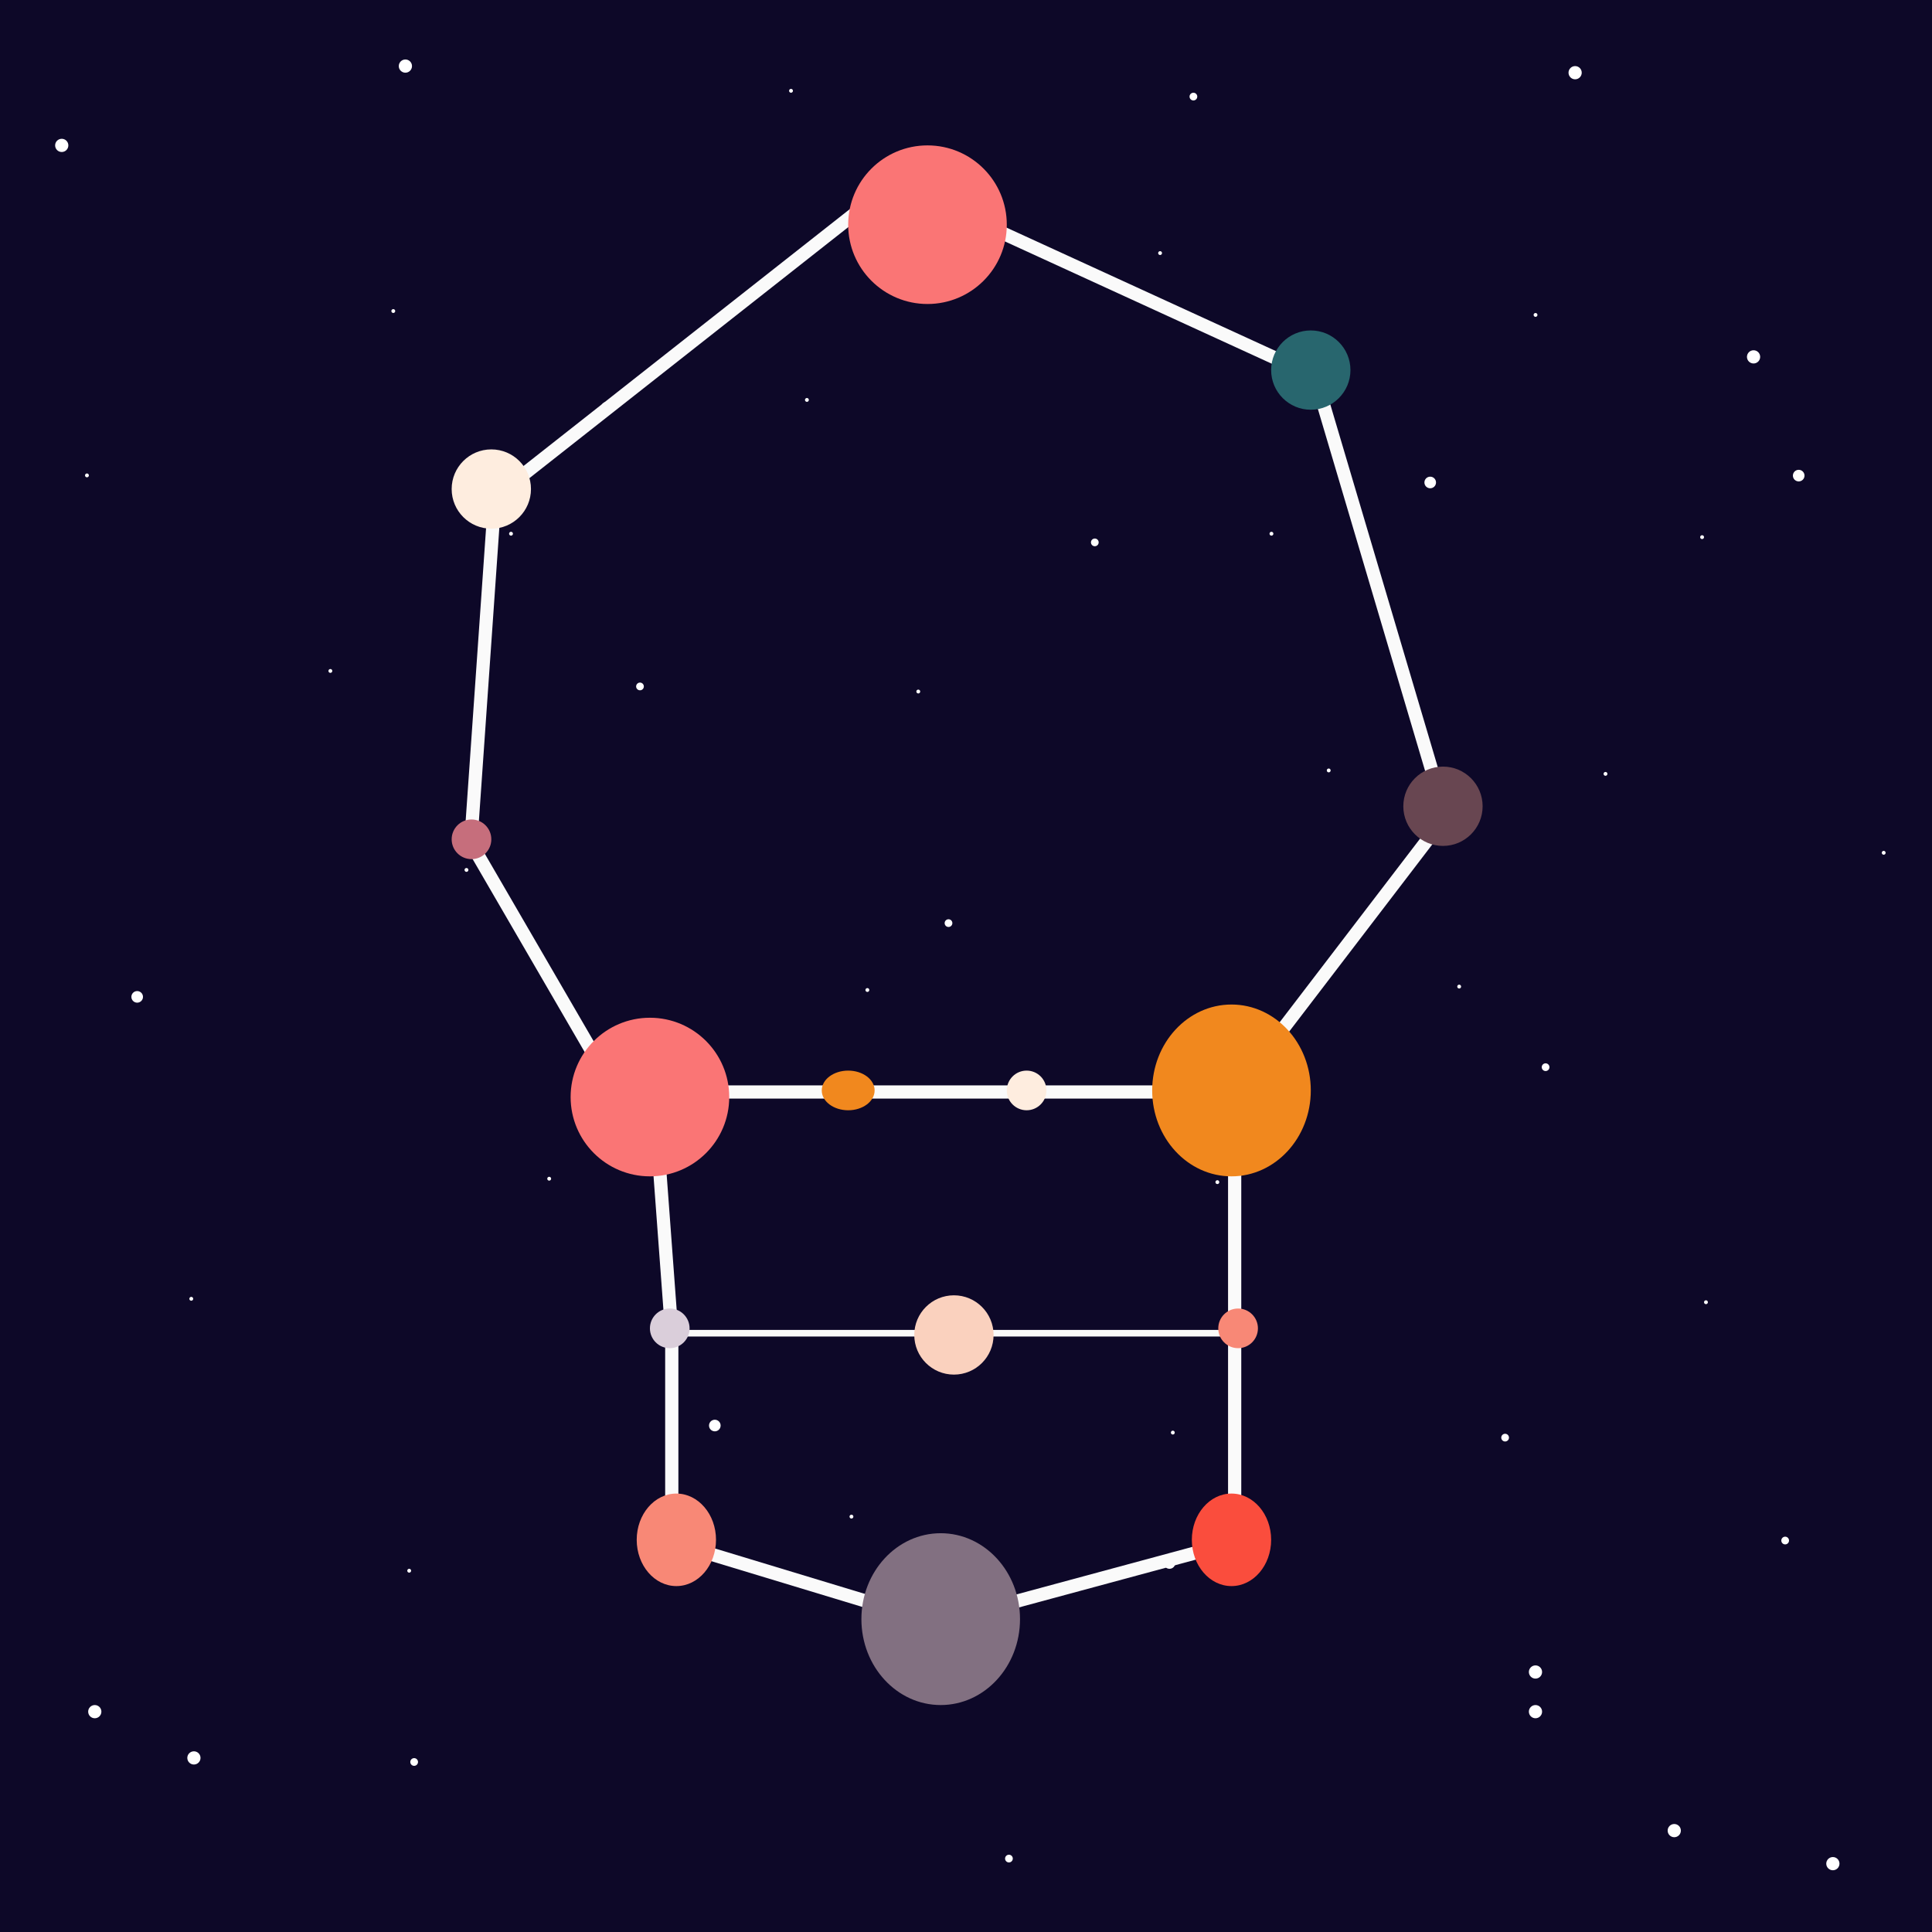
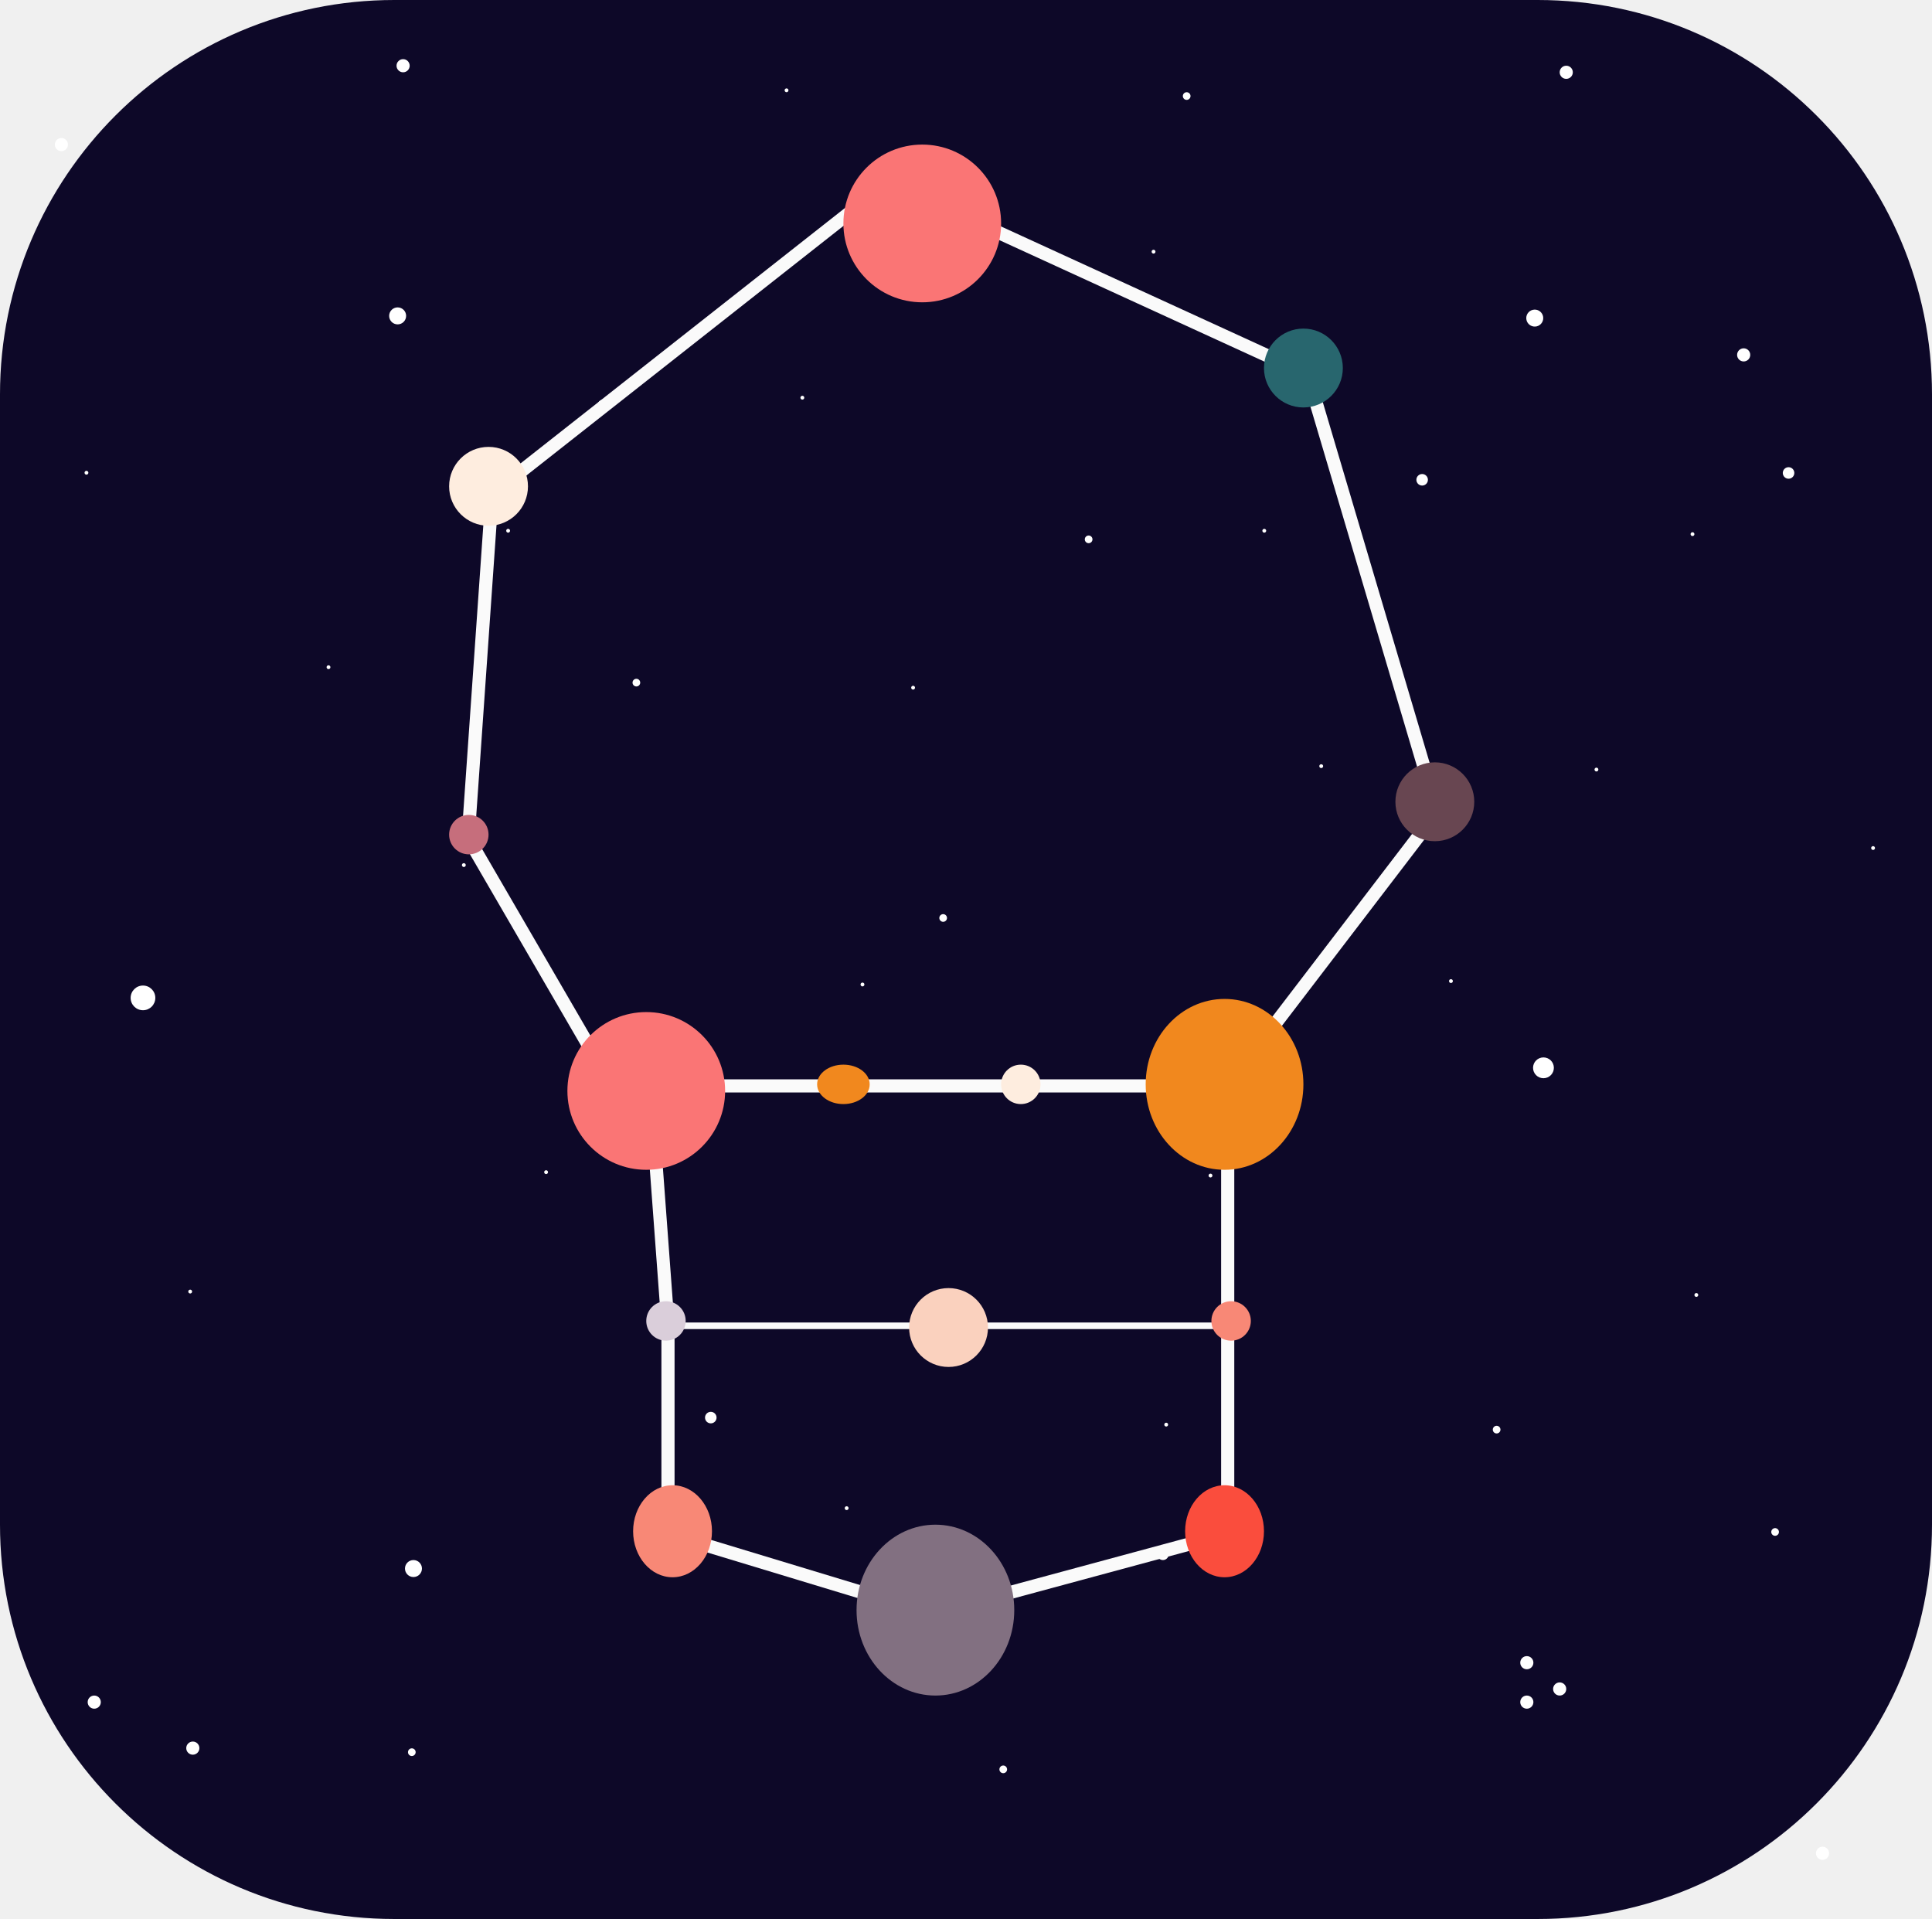
- <svg xmlns="http://www.w3.org/2000/svg" width="146.171" height="146.171" viewBox="0 0 146.171 146.171">
-   <g id="Groupe_519" data-name="Groupe 519" transform="translate(1013 -1161)">
-     <g id="Groupe_518" data-name="Groupe 518" transform="translate(-1013 1161)">
-       <path id="Tracé_1" data-name="Tracé 1" d="M0,0H146.171V146.171H0Z" transform="translate(0 0)" fill="#0d0828" />
-       <circle id="Ellipse_116" data-name="Ellipse 116" cx="0.146" cy="0.146" r="0.146" transform="translate(128.631 40.493)" fill="#fff" />
-       <circle id="Ellipse_92" data-name="Ellipse 92" cx="0.146" cy="0.146" r="0.146" transform="translate(91.957 89.292)" fill="#fff" />
-       <ellipse id="Ellipse_109" data-name="Ellipse 109" cy="0.5" ry="0.5" transform="translate(116.171 126)" fill="#fff" />
-       <circle id="Ellipse_85" data-name="Ellipse 85" cx="0.146" cy="0.146" r="0.146" transform="translate(65.477 74.756)" fill="#fff" />
-       <circle id="Ellipse_99" data-name="Ellipse 99" cx="0.146" cy="0.146" r="0.146" transform="translate(72.939 116.807)" fill="#fff" />
-       <circle id="Ellipse_89" data-name="Ellipse 89" cx="0.146" cy="0.146" r="0.146" transform="translate(41.405 89.033)" fill="#fff" />
-       <ellipse id="Ellipse_113" data-name="Ellipse 113" cy="0.5" ry="0.5" transform="translate(119.171 5)" fill="#fff" />
-       <circle id="Ellipse_114" data-name="Ellipse 114" cx="0.146" cy="0.146" r="0.146" transform="translate(121.322 58.403)" fill="#fff" />
-       <circle id="Ellipse_93" data-name="Ellipse 93" cx="0.146" cy="0.146" r="0.146" transform="translate(96.049 40.234)" fill="#fff" />
-       <ellipse id="Ellipse_122" data-name="Ellipse 122" cx="0.5" rx="0.5" transform="translate(138.171 141)" fill="#fff" />
-       <circle id="Ellipse_119" data-name="Ellipse 119" transform="translate(135.171 12)" fill="#fff" />
-       <circle id="Ellipse_123" data-name="Ellipse 123" cx="0.146" cy="0.146" r="0.146" transform="translate(142.371 64.374)" fill="#fff" />
-       <circle id="Ellipse_82" data-name="Ellipse 82" cx="0.146" cy="0.146" r="0.146" transform="translate(35.146 65.671)" fill="#fff" />
-       <circle id="Ellipse_100" data-name="Ellipse 100" cx="0.146" cy="0.146" r="0.146" transform="translate(64.273 114.598)" fill="#fff" />
-       <ellipse id="Ellipse_110" data-name="Ellipse 110" cy="0.5" ry="0.5" transform="translate(116.171 129)" fill="#fff" />
-       <circle id="Ellipse_117" data-name="Ellipse 117" cx="0.146" cy="0.146" r="0.146" transform="translate(128.923 98.377)" fill="#fff" />
-       <circle id="Ellipse_83" data-name="Ellipse 83" cx="0.146" cy="0.146" r="0.146" transform="translate(69.329 52.174)" fill="#fff" />
-       <circle id="Ellipse_105" data-name="Ellipse 105" cx="0.146" cy="0.146" r="0.146" transform="translate(116.029 23.68)" fill="#fff" />
-       <circle id="Ellipse_102" data-name="Ellipse 102" cx="0.146" cy="0.146" r="0.146" transform="translate(30.813 118.691)" fill="#fff" />
-       <circle id="Ellipse_95" data-name="Ellipse 95" cx="0.146" cy="0.146" r="0.146" transform="translate(100.382 58.144)" fill="#fff" />
-       <circle id="Ellipse_94" data-name="Ellipse 94" cx="0.146" cy="0.146" r="0.146" transform="translate(14.325 98.118)" fill="#fff" />
-       <circle id="Ellipse_101" data-name="Ellipse 101" cx="0.146" cy="0.146" r="0.146" transform="translate(110.252 74.497)" fill="#fff" />
-       <circle id="Ellipse_96" data-name="Ellipse 96" cx="0.146" cy="0.146" r="0.146" transform="translate(88.587 108.241)" fill="#fff" />
-       <circle id="Ellipse_90" data-name="Ellipse 90" cx="0.146" cy="0.146" r="0.146" transform="translate(87.624 19.002)" fill="#fff" />
-       <circle id="Ellipse_71" data-name="Ellipse 71" cx="0.146" cy="0.146" r="0.146" transform="translate(29.609 23.387)" fill="#fff" />
-       <circle id="Ellipse_76" data-name="Ellipse 76" cx="0.146" cy="0.146" r="0.146" transform="translate(38.516 40.234)" fill="#fff" />
-       <circle id="Ellipse_78" data-name="Ellipse 78" cx="0.146" cy="0.146" r="0.146" transform="translate(60.903 30.111)" fill="#fff" />
-       <ellipse id="Ellipse_72" data-name="Ellipse 72" cx="0.5" rx="0.5" transform="translate(30.171 5)" fill="#fff" />
-       <ellipse id="Ellipse_107" data-name="Ellipse 107" cx="0.5" rx="0.5" transform="translate(14.171 133)" fill="#fff" />
-       <circle id="Ellipse_79" data-name="Ellipse 79" cx="0.146" cy="0.146" r="0.146" transform="translate(24.849 50.616)" fill="#fff" />
-       <circle id="Ellipse_73" data-name="Ellipse 73" transform="translate(12.171 29)" fill="#fff" />
-       <ellipse id="Ellipse_70" data-name="Ellipse 70" cx="0.5" rx="0.5" transform="translate(4.171 11)" fill="#fff" />
-       <circle id="Ellipse_74" data-name="Ellipse 74" transform="translate(31.171 15)" fill="#fff" />
-       <circle id="Ellipse_75" data-name="Ellipse 75" cx="0.146" cy="0.146" r="0.146" transform="translate(6.432 35.821)" fill="#fff" />
-       <circle id="Ellipse_80" data-name="Ellipse 80" cx="0.146" cy="0.146" r="0.146" transform="translate(59.7 6.724)" fill="#fff" />
-       <circle id="Ellipse_103" data-name="Ellipse 103" cx="0.439" cy="0.439" r="0.439" transform="translate(88.043 117.814)" fill="#fff" />
-       <circle id="Ellipse_98" data-name="Ellipse 98" cx="0.439" cy="0.439" r="0.439" transform="translate(107.768 36.064)" fill="#fff" />
-       <circle id="Ellipse_115" data-name="Ellipse 115" cx="0.5" cy="0.5" r="0.5" transform="translate(126.171 138)" fill="#fff" />
-       <circle id="Ellipse_86" data-name="Ellipse 86" cx="0.439" cy="0.439" r="0.439" transform="translate(9.94 74.982)" fill="#fff" />
-       <circle id="Ellipse_120" data-name="Ellipse 120" cx="0.439" cy="0.439" r="0.439" transform="translate(135.647 35.545)" fill="#fff" />
-       <ellipse id="Ellipse_106" data-name="Ellipse 106" cy="0.5" ry="0.5" transform="translate(7.171 129)" fill="#fff" />
-       <circle id="Ellipse_77" data-name="Ellipse 77" cx="0.439" cy="0.439" r="0.439" transform="translate(45.465 30.404)" fill="#fff" />
-       <circle id="Ellipse_97" data-name="Ellipse 97" cx="0.439" cy="0.439" r="0.439" transform="translate(53.643 107.414)" fill="#fff" />
-       <circle id="Ellipse_88" data-name="Ellipse 88" cx="0.292" cy="0.292" r="0.292" transform="translate(82.539 40.743)" fill="#fff" />
-       <circle id="Ellipse_81" data-name="Ellipse 81" cx="0.292" cy="0.292" r="0.292" transform="translate(48.128 51.643)" fill="#fff" />
-       <circle id="Ellipse_112" data-name="Ellipse 112" cx="0.292" cy="0.292" r="0.292" transform="translate(76.042 140.324)" fill="#fff" />
-       <circle id="Ellipse_108" data-name="Ellipse 108" cx="0.292" cy="0.292" r="0.292" transform="translate(31.042 133.016)" fill="#fff" />
-       <circle id="Ellipse_121" data-name="Ellipse 121" cx="0.292" cy="0.292" r="0.292" transform="translate(134.77 116.262)" fill="#fff" />
-       <circle id="Ellipse_104" data-name="Ellipse 104" cx="0.292" cy="0.292" r="0.292" transform="translate(113.582 108.476)" fill="#fff" />
-       <ellipse id="Ellipse_118" data-name="Ellipse 118" cx="0.5" rx="0.5" transform="translate(132.171 27)" fill="#fff" />
-       <circle id="Ellipse_84" data-name="Ellipse 84" cx="0.292" cy="0.292" r="0.292" transform="translate(69.063 18.418)" fill="#fff" />
-       <circle id="Ellipse_87" data-name="Ellipse 87" cx="0.292" cy="0.292" r="0.292" transform="translate(71.47 69.549)" fill="#fff" />
-       <circle id="Ellipse_111" data-name="Ellipse 111" cx="0.292" cy="0.292" r="0.292" transform="translate(116.645 80.449)" fill="#fff" />
-       <circle id="Ellipse_91" data-name="Ellipse 91" cx="0.292" cy="0.292" r="0.292" transform="translate(89.999 7.016)" fill="#fff" />
-     </g>
-     <g id="Groupe_517" data-name="Groupe 517" transform="translate(-979.088 1171.524)">
+ <svg xmlns="http://www.w3.org/2000/svg" width="147" height="146" viewBox="0 0 147 146">
+   <g id="Groupe_675" data-name="Groupe 675" transform="translate(-1675 -268)">
+     <rect id="Rectangle_3113" data-name="Rectangle 3113" width="147" height="146" rx="30" transform="translate(1675 268)" fill="#0d0828" />
+     <circle id="Ellipse_116" data-name="Ellipse 116" cx="0.146" cy="0.146" r="0.146" transform="translate(1803.631 308.493)" fill="#fff" />
+     <circle id="Ellipse_92" data-name="Ellipse 92" cx="0.146" cy="0.146" r="0.146" transform="translate(1766.957 357.292)" fill="#fff" />
+     <ellipse id="Ellipse_109" data-name="Ellipse 109" cy="0.5" ry="0.5" transform="translate(1791.171 394)" fill="#fff" />
+     <circle id="Ellipse_85" data-name="Ellipse 85" cx="0.146" cy="0.146" r="0.146" transform="translate(1740.477 342.756)" fill="#fff" />
+     <circle id="Ellipse_99" data-name="Ellipse 99" cx="0.146" cy="0.146" r="0.146" transform="translate(1747.939 384.807)" fill="#fff" />
+     <circle id="Ellipse_89" data-name="Ellipse 89" cx="0.146" cy="0.146" r="0.146" transform="translate(1716.405 357.033)" fill="#fff" />
+     <ellipse id="Ellipse_113" data-name="Ellipse 113" cy="0.5" ry="0.5" transform="translate(1794.171 273)" fill="#fff" />
+     <circle id="Ellipse_114" data-name="Ellipse 114" cx="0.146" cy="0.146" r="0.146" transform="translate(1796.322 326.403)" fill="#fff" />
+     <circle id="Ellipse_93" data-name="Ellipse 93" cx="0.146" cy="0.146" r="0.146" transform="translate(1771.049 308.234)" fill="#fff" />
+     <ellipse id="Ellipse_122" data-name="Ellipse 122" cx="0.5" rx="0.5" transform="translate(1813.171 409)" fill="#fff" />
+     <circle id="Ellipse_119" data-name="Ellipse 119" transform="translate(1810.171 280)" fill="#fff" />
+     <circle id="Ellipse_123" data-name="Ellipse 123" cx="0.146" cy="0.146" r="0.146" transform="translate(1817.371 332.374)" fill="#fff" />
+     <circle id="Ellipse_82" data-name="Ellipse 82" cx="0.146" cy="0.146" r="0.146" transform="translate(1710.146 333.671)" fill="#fff" />
+     <circle id="Ellipse_100" data-name="Ellipse 100" cx="0.146" cy="0.146" r="0.146" transform="translate(1739.273 382.598)" fill="#fff" />
+     <ellipse id="Ellipse_110" data-name="Ellipse 110" cy="0.5" ry="0.5" transform="translate(1791.171 397)" fill="#fff" />
+     <circle id="Ellipse_117" data-name="Ellipse 117" cx="0.146" cy="0.146" r="0.146" transform="translate(1803.923 366.377)" fill="#fff" />
+     <circle id="Ellipse_83" data-name="Ellipse 83" cx="0.146" cy="0.146" r="0.146" transform="translate(1744.329 320.174)" fill="#fff" />
+     <circle id="Ellipse_105" data-name="Ellipse 105" cx="0.646" cy="0.646" r="0.646" transform="translate(1791 291.717) rotate(-13)" fill="#fff" />
+     <circle id="Ellipse_102" data-name="Ellipse 102" cx="0.646" cy="0.646" r="0.646" transform="translate(1705.813 386.691)" fill="#fff" />
+     <circle id="Ellipse_95" data-name="Ellipse 95" cx="0.146" cy="0.146" r="0.146" transform="translate(1775.382 326.144)" fill="#fff" />
+     <circle id="Ellipse_94" data-name="Ellipse 94" cx="0.146" cy="0.146" r="0.146" transform="translate(1689.325 366.118)" fill="#fff" />
+     <circle id="Ellipse_101" data-name="Ellipse 101" cx="0.146" cy="0.146" r="0.146" transform="translate(1785.252 342.497)" fill="#fff" />
+     <circle id="Ellipse_96" data-name="Ellipse 96" cx="0.146" cy="0.146" r="0.146" transform="translate(1763.587 376.241)" fill="#fff" />
+     <circle id="Ellipse_90" data-name="Ellipse 90" cx="0.146" cy="0.146" r="0.146" transform="translate(1762.624 287.002)" fill="#fff" />
+     <circle id="Ellipse_71" data-name="Ellipse 71" cx="0.646" cy="0.646" r="0.646" transform="translate(1704.609 291.387)" fill="#fff" />
+     <circle id="Ellipse_76" data-name="Ellipse 76" cx="0.146" cy="0.146" r="0.146" transform="translate(1713.516 308.234)" fill="#fff" />
+     <circle id="Ellipse_78" data-name="Ellipse 78" cx="0.146" cy="0.146" r="0.146" transform="translate(1735.903 298.111)" fill="#fff" />
+     <ellipse id="Ellipse_72" data-name="Ellipse 72" cx="0.5" rx="0.5" transform="translate(1705.171 273)" fill="#fff" />
+     <ellipse id="Ellipse_107" data-name="Ellipse 107" cx="0.5" rx="0.5" transform="translate(1689.171 401)" fill="#fff" />
+     <circle id="Ellipse_79" data-name="Ellipse 79" cx="0.146" cy="0.146" r="0.146" transform="translate(1699.849 318.616)" fill="#fff" />
+     <circle id="Ellipse_73" data-name="Ellipse 73" transform="translate(1687.171 297)" fill="#fff" />
+     <ellipse id="Ellipse_70" data-name="Ellipse 70" cx="0.5" rx="0.5" transform="translate(1679.171 279)" fill="#fff" />
+     <circle id="Ellipse_74" data-name="Ellipse 74" transform="translate(1706.171 283)" fill="#fff" />
+     <circle id="Ellipse_75" data-name="Ellipse 75" cx="0.146" cy="0.146" r="0.146" transform="translate(1681.432 303.821)" fill="#fff" />
+     <circle id="Ellipse_80" data-name="Ellipse 80" cx="0.146" cy="0.146" r="0.146" transform="translate(1734.7 274.724)" fill="#fff" />
+     <circle id="Ellipse_103" data-name="Ellipse 103" cx="0.439" cy="0.439" r="0.439" transform="translate(1763.043 385.814)" fill="#fff" />
+     <circle id="Ellipse_98" data-name="Ellipse 98" cx="0.439" cy="0.439" r="0.439" transform="translate(1782.768 304.064)" fill="#fff" />
+     <circle id="Ellipse_115" data-name="Ellipse 115" cx="0.5" cy="0.5" r="0.5" transform="translate(1793.171 396)" fill="#fff" />
+     <circle id="Ellipse_86" data-name="Ellipse 86" cx="0.939" cy="0.939" r="0.939" transform="translate(1684.94 342.982)" fill="#fff" />
+     <circle id="Ellipse_120" data-name="Ellipse 120" cx="0.439" cy="0.439" r="0.439" transform="translate(1810.647 303.545)" fill="#fff" />
+     <ellipse id="Ellipse_106" data-name="Ellipse 106" cy="0.5" ry="0.5" transform="translate(1682.171 397)" fill="#fff" />
+     <circle id="Ellipse_77" data-name="Ellipse 77" cx="0.439" cy="0.439" r="0.439" transform="translate(1720.465 298.404)" fill="#fff" />
+     <circle id="Ellipse_97" data-name="Ellipse 97" cx="0.439" cy="0.439" r="0.439" transform="translate(1728.643 375.414)" fill="#fff" />
+     <circle id="Ellipse_88" data-name="Ellipse 88" cx="0.292" cy="0.292" r="0.292" transform="translate(1757.539 308.743)" fill="#fff" />
+     <circle id="Ellipse_81" data-name="Ellipse 81" cx="0.292" cy="0.292" r="0.292" transform="translate(1723.128 319.643)" fill="#fff" />
+     <circle id="Ellipse_112" data-name="Ellipse 112" cx="0.292" cy="0.292" r="0.292" transform="translate(1751.042 402.324)" fill="#fff" />
+     <circle id="Ellipse_108" data-name="Ellipse 108" cx="0.292" cy="0.292" r="0.292" transform="translate(1706.042 401.016)" fill="#fff" />
+     <circle id="Ellipse_121" data-name="Ellipse 121" cx="0.292" cy="0.292" r="0.292" transform="translate(1809.77 384.262)" fill="#fff" />
+     <circle id="Ellipse_104" data-name="Ellipse 104" cx="0.292" cy="0.292" r="0.292" transform="translate(1788.582 376.476)" fill="#fff" />
+     <ellipse id="Ellipse_118" data-name="Ellipse 118" cx="0.5" rx="0.5" transform="translate(1807.171 295)" fill="#fff" />
+     <circle id="Ellipse_84" data-name="Ellipse 84" cx="0.292" cy="0.292" r="0.292" transform="translate(1744.063 286.418)" fill="#fff" />
+     <circle id="Ellipse_87" data-name="Ellipse 87" cx="0.292" cy="0.292" r="0.292" transform="translate(1746.47 337.549)" fill="#fff" />
+     <circle id="Ellipse_111" data-name="Ellipse 111" cx="0.792" cy="0.792" r="0.792" transform="translate(1791.645 348.449)" fill="#fff" />
+     <circle id="Ellipse_91" data-name="Ellipse 91" cx="0.292" cy="0.292" r="0.292" transform="translate(1764.999 275.016)" fill="#fff" />
+     <g id="Groupe_517" data-name="Groupe 517" transform="translate(1708.912 278.524)">
      <line id="Ligne_1" data-name="Ligne 1" x1="28.594" y2="22.51" transform="translate(3.529 4.563)" fill="none" stroke="#fafafa" stroke-width="1" />
      <line id="Ligne_2" data-name="Ligne 2" x1="1.825" y2="26.16" transform="translate(1.704 27.073)" fill="none" stroke="#fafafa" stroke-width="1" />
      <line id="Ligne_3" data-name="Ligne 3" x1="10.951" y1="18.86" transform="translate(1.704 53.233)" fill="none" stroke="#fafafa" stroke-width="1" />
      <line id="Ligne_4" data-name="Ligne 4" x2="17.035" transform="translate(12.655 72.093)" fill="none" stroke="#fafafa" stroke-width="1" />
      <line id="Ligne_10" data-name="Ligne 10" x1="1.217" y1="16.426" transform="translate(15.697 73.918)" fill="none" stroke="#fafafa" stroke-width="1" />
      <line id="Ligne_11" data-name="Ligne 11" y2="15.818" transform="translate(16.913 90.344)" fill="none" stroke="#fafafa" stroke-width="1" />
      <line id="Ligne_12" data-name="Ligne 12" x1="20.076" y1="6.084" transform="translate(16.913 106.162)" fill="none" stroke="#fafafa" stroke-width="1" />
      <line id="Ligne_13" data-name="Ligne 13" y1="6.084" x2="22.51" transform="translate(36.99 106.162)" fill="none" stroke="#fafafa" stroke-width="1" />
      <line id="Ligne_14" data-name="Ligne 14" y2="15.818" transform="translate(59.5 90.344)" fill="none" stroke="#fafafa" stroke-width="1" />
      <line id="Ligne_15" data-name="Ligne 15" y1="18.251" transform="translate(59.5 72.093)" fill="none" stroke="#fafafa" stroke-width="1" />
      <line id="Ligne_16" data-name="Ligne 16" x1="21.902" transform="translate(37.598 90.344)" fill="none" stroke="#fafafa" stroke-width="0.5" />
      <line id="Ligne_17" data-name="Ligne 17" x2="21.293" transform="translate(16.305 90.344)" fill="none" stroke="#fafafa" stroke-width="0.5" />
      <line id="Ligne_5" data-name="Ligne 5" x1="13.993" transform="translate(29.689 72.093)" fill="none" stroke="#fafafa" stroke-width="1" />
      <line id="Ligne_6" data-name="Ligne 6" x2="15.818" transform="translate(43.682 72.093)" fill="none" stroke="#fafafa" stroke-width="1" />
      <line id="Ligne_7" data-name="Ligne 7" x1="15.818" y2="20.685" transform="translate(59.5 51.408)" fill="none" stroke="#fafafa" stroke-width="1" />
      <line id="Ligne_8" data-name="Ligne 8" x1="9.734" y1="32.852" transform="translate(65.584 17.947)" fill="none" stroke="#fafafa" stroke-width="1" />
      <line id="Ligne_9" data-name="Ligne 9" x2="29.202" y2="13.384" transform="translate(36.382 4.563)" fill="none" stroke="#fafafa" stroke-width="1" />
      <circle id="Ellipse_3" data-name="Ellipse 3" cx="6" cy="6" r="6" transform="translate(30.26 0.476)" fill="#fa7575" />
      <ellipse id="Ellipse_69" data-name="Ellipse 69" cx="6" cy="6.5" rx="6" ry="6.5" transform="translate(53.26 65.476)" fill="#f1881e" />
      <circle id="Ellipse_2" data-name="Ellipse 2" cx="6" cy="6" r="6" transform="translate(9.26 66.476)" fill="#fa7575" />
      <ellipse id="Ellipse_4" data-name="Ellipse 4" cx="6" cy="6.5" rx="6" ry="6.5" transform="translate(31.26 105.476)" fill="#827081" />
      <circle id="Ellipse_7" data-name="Ellipse 7" cx="3" cy="3" r="3" transform="translate(35.26 87.476)" fill="#fad1be" />
      <ellipse id="Ellipse_1" data-name="Ellipse 1" cx="3" cy="3.5" rx="3" ry="3.5" transform="translate(56.26 102.476)" fill="#fa4d3d" />
      <circle id="Ellipse_11" data-name="Ellipse 11" cx="1.5" cy="1.5" r="1.5" transform="translate(15.26 88.476)" fill="#daceda" />
      <circle id="Ellipse_13" data-name="Ellipse 13" cx="1.5" cy="1.5" r="1.5" transform="translate(58.26 88.476)" fill="#f88876" />
      <ellipse id="Ellipse_9" data-name="Ellipse 9" cx="3" cy="3.5" rx="3" ry="3.5" transform="translate(14.26 102.476)" fill="#f88876" />
      <circle id="Ellipse_5" data-name="Ellipse 5" cx="3" cy="3" r="3" transform="translate(0.26 23.476)" fill="#feeddf" />
      <circle id="Ellipse_15" data-name="Ellipse 15" cx="1.5" cy="1.5" r="1.5" transform="translate(0.26 51.476)" fill="#c66e7c" />
      <circle id="Ellipse_6" data-name="Ellipse 6" cx="3" cy="3" r="3" transform="translate(72.26 47.476)" fill="#684651" />
      <circle id="Ellipse_8" data-name="Ellipse 8" cx="3" cy="3" r="3" transform="translate(62.26 14.476)" fill="#28666e" />
      <circle id="Ellipse_10" data-name="Ellipse 10" cx="1.5" cy="1.5" r="1.5" transform="translate(42.26 70.476)" fill="#feeddf" />
      <ellipse id="Ellipse_12" data-name="Ellipse 12" cx="2" cy="1.5" rx="2" ry="1.5" transform="translate(28.26 70.476)" fill="#f1881e" />
    </g>
  </g>
</svg>
